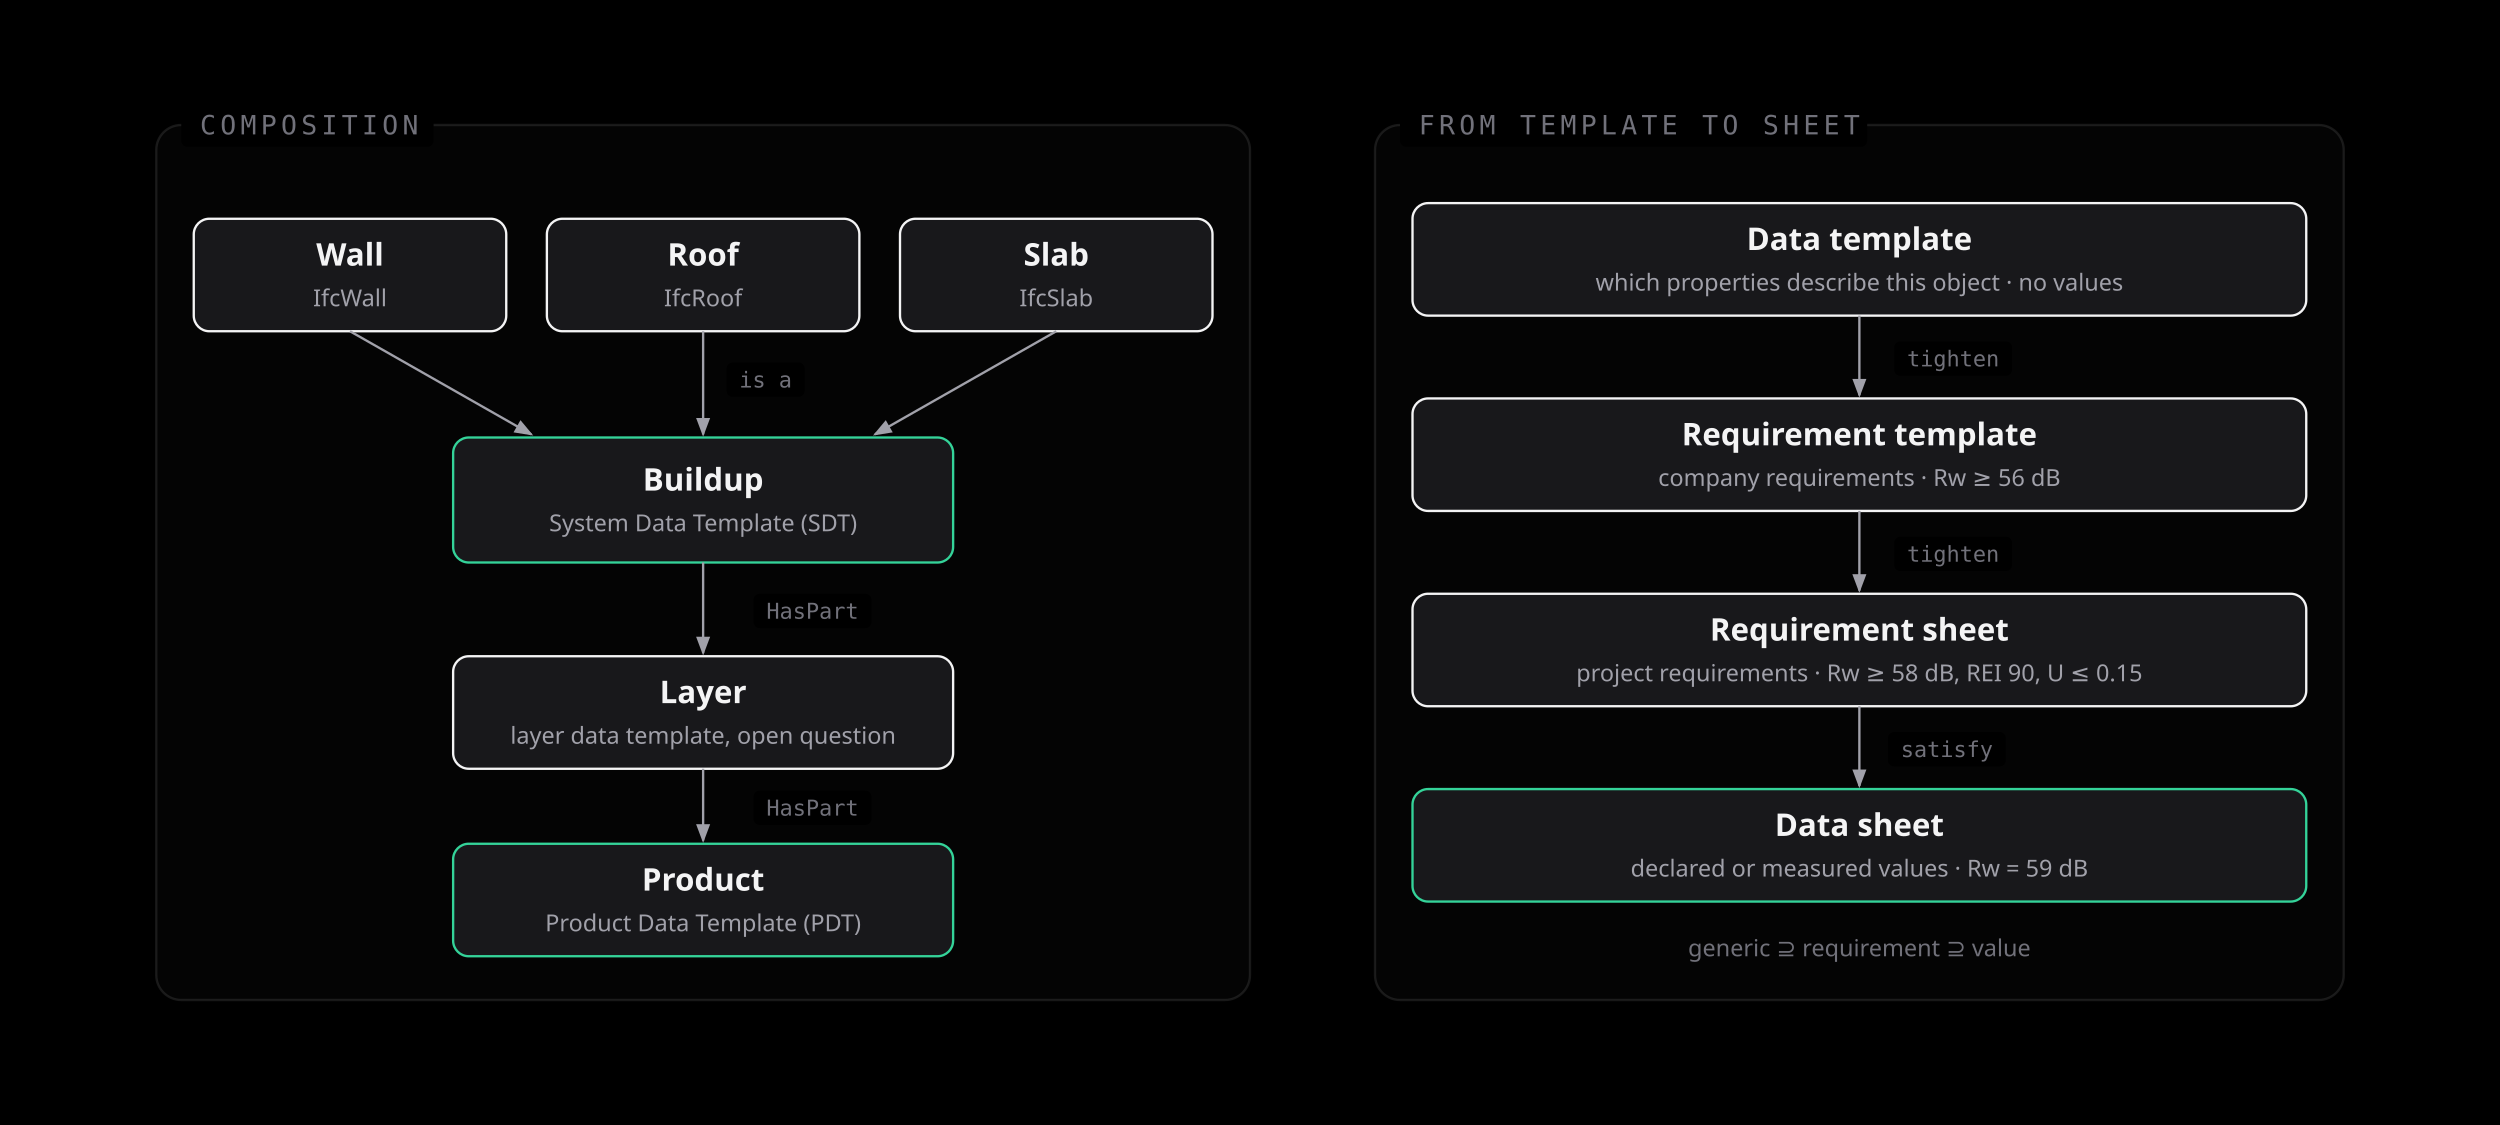
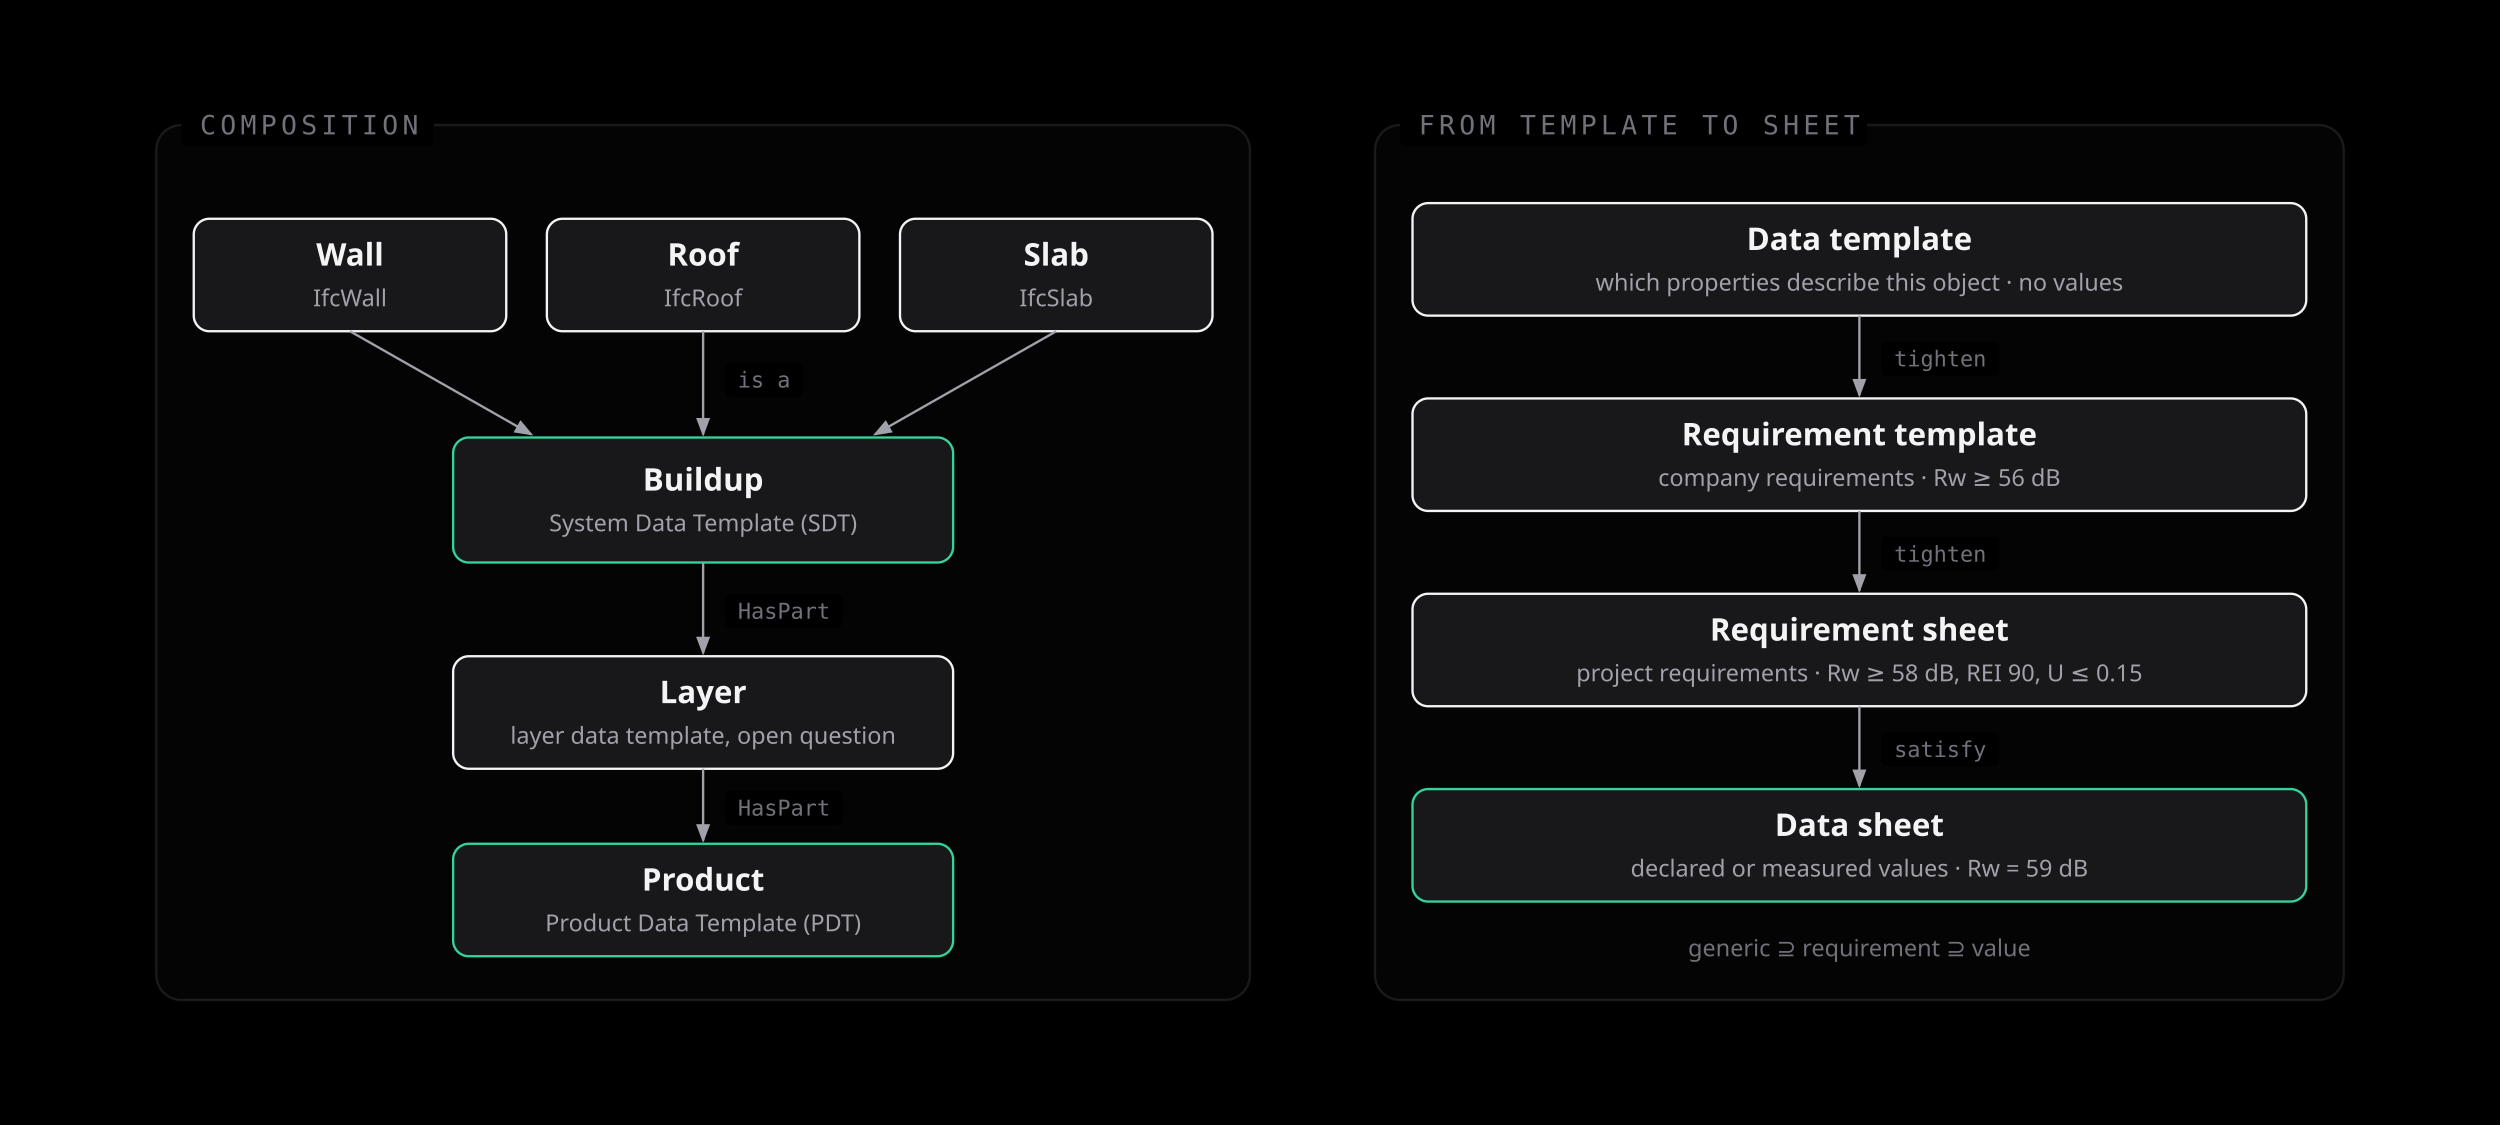
<svg xmlns="http://www.w3.org/2000/svg" viewBox="0 0 1600 720" role="img" aria-labelledby="bsdd-templates-title">
  <defs>
    <marker id="bsdd-templates-arrow" markerWidth="8" markerHeight="6" refX="7" refY="3" orient="auto">
      <polygon points="0 0, 8 3, 0 6" fill="#a1a1aa" />
    </marker>
  </defs>
  <rect width="100%" height="100%" fill="#000000" />
  <rect x="100" y="80" width="700" height="560" rx="16" fill="rgba(244,244,245,0.02)" stroke="rgba(244,244,245,0.10)" stroke-width="1.5" />
  <rect x="116" y="66" width="161.5" height="28" rx="4" fill="#000000" />
  <text x="128" y="86" fill="#71717a" font-size="17" font-family="ui-monospace, SFMono-Regular, Menlo, Consolas, monospace" letter-spacing="0.16em">COMPOSITION</text>
  <rect x="124" y="140" width="200" height="72" rx="10" fill="#18181b" stroke="#f4f4f5" stroke-width="1.5" />
  <text x="224" y="170" text-anchor="middle" fill="#f4f4f5" font-size="20" font-weight="600" font-family="ui-sans-serif, system-ui, sans-serif">Wall</text>
  <text x="224" y="196" text-anchor="middle" fill="#a1a1aa" font-size="15" font-family="ui-sans-serif, system-ui, sans-serif">IfcWall</text>
  <rect x="350" y="140" width="200" height="72" rx="10" fill="#18181b" stroke="#f4f4f5" stroke-width="1.5" />
  <text x="450" y="170" text-anchor="middle" fill="#f4f4f5" font-size="20" font-weight="600" font-family="ui-sans-serif, system-ui, sans-serif">Roof</text>
  <text x="450" y="196" text-anchor="middle" fill="#a1a1aa" font-size="15" font-family="ui-sans-serif, system-ui, sans-serif">IfcRoof</text>
  <rect x="576" y="140" width="200" height="72" rx="10" fill="#18181b" stroke="#f4f4f5" stroke-width="1.5" />
  <text x="676" y="170" text-anchor="middle" fill="#f4f4f5" font-size="20" font-weight="600" font-family="ui-sans-serif, system-ui, sans-serif">Slab</text>
  <text x="676" y="196" text-anchor="middle" fill="#a1a1aa" font-size="15" font-family="ui-sans-serif, system-ui, sans-serif">IfcSlab</text>
  <rect x="290" y="280" width="320" height="80" rx="10" fill="#18181b" stroke="#34d399" stroke-width="1.5" />
  <text x="450" y="314" text-anchor="middle" fill="#f4f4f5" font-size="20" font-weight="600" font-family="ui-sans-serif, system-ui, sans-serif">Buildup</text>
  <text x="450" y="340" text-anchor="middle" fill="#a1a1aa" font-size="15" font-family="ui-sans-serif, system-ui, sans-serif">System Data Template (SDT)</text>
  <line x1="224" y1="212" x2="340" y2="278" stroke="#a1a1aa" stroke-width="1.5" marker-end="url(#bsdd-templates-arrow)" />
  <line x1="450" y1="212" x2="450" y2="278" stroke="#a1a1aa" stroke-width="1.5" marker-end="url(#bsdd-templates-arrow)" />
-   <rect x="465" y="232" width="50" height="22" rx="4" fill="#000000" />
-   <text x="490" y="248" text-anchor="middle" fill="#71717a" font-size="14" font-family="ui-monospace, SFMono-Regular, Menlo, Consolas, monospace">is a</text>
+   <rect x="464" y="232" width="50" height="22" rx="4" fill="#000000" />
+   <text x="489" y="248" text-anchor="middle" fill="#71717a" font-size="14" font-family="ui-monospace, SFMono-Regular, Menlo, Consolas, monospace">is a</text>
  <line x1="676" y1="212" x2="560" y2="278" stroke="#a1a1aa" stroke-width="1.5" marker-end="url(#bsdd-templates-arrow)" />
  <rect x="290" y="420" width="320" height="72" rx="10" fill="#18181b" stroke="#f4f4f5" stroke-width="1.5" />
  <text x="450" y="450" text-anchor="middle" fill="#f4f4f5" font-size="20" font-weight="600" font-family="ui-sans-serif, system-ui, sans-serif">Layer</text>
  <text x="450" y="476" text-anchor="middle" fill="#a1a1aa" font-size="15" font-family="ui-sans-serif, system-ui, sans-serif">layer data template, open question</text>
  <line x1="450" y1="360" x2="450" y2="418" stroke="#a1a1aa" stroke-width="1.5" marker-end="url(#bsdd-templates-arrow)" />
-   <rect x="482.25" y="380" width="75.5" height="22" rx="4" fill="#000000" />
-   <text x="520" y="396" text-anchor="middle" fill="#71717a" font-size="14" font-family="ui-monospace, SFMono-Regular, Menlo, Consolas, monospace">HasPart</text>
+   <rect x="464" y="380" width="75.5" height="22" rx="4" fill="#000000" />
+   <text x="501.75" y="396" text-anchor="middle" fill="#71717a" font-size="14" font-family="ui-monospace, SFMono-Regular, Menlo, Consolas, monospace">HasPart</text>
  <rect x="290" y="540" width="320" height="72" rx="10" fill="#18181b" stroke="#34d399" stroke-width="1.5" />
  <text x="450" y="570" text-anchor="middle" fill="#f4f4f5" font-size="20" font-weight="600" font-family="ui-sans-serif, system-ui, sans-serif">Product</text>
  <text x="450" y="596" text-anchor="middle" fill="#a1a1aa" font-size="15" font-family="ui-sans-serif, system-ui, sans-serif">Product Data Template (PDT)</text>
  <line x1="450" y1="492" x2="450" y2="538" stroke="#a1a1aa" stroke-width="1.5" marker-end="url(#bsdd-templates-arrow)" />
-   <rect x="482.25" y="506" width="75.5" height="22" rx="4" fill="#000000" />
-   <text x="520" y="522" text-anchor="middle" fill="#71717a" font-size="14" font-family="ui-monospace, SFMono-Regular, Menlo, Consolas, monospace">HasPart</text>
+   <rect x="464" y="506" width="75.5" height="22" rx="4" fill="#000000" />
+   <text x="501.75" y="522" text-anchor="middle" fill="#71717a" font-size="14" font-family="ui-monospace, SFMono-Regular, Menlo, Consolas, monospace">HasPart</text>
  <rect x="880" y="80" width="620" height="560" rx="16" fill="rgba(244,244,245,0.02)" stroke="rgba(244,244,245,0.10)" stroke-width="1.5" />
  <rect x="896" y="66" width="299" height="28" rx="4" fill="#000000" />
  <text x="908" y="86" fill="#71717a" font-size="17" font-family="ui-monospace, SFMono-Regular, Menlo, Consolas, monospace" letter-spacing="0.16em">FROM TEMPLATE TO SHEET</text>
  <rect x="904" y="130" width="572" height="72" rx="10" fill="#18181b" stroke="#f4f4f5" stroke-width="1.5" />
  <text x="1190" y="160" text-anchor="middle" fill="#f4f4f5" font-size="20" font-weight="600" font-family="ui-sans-serif, system-ui, sans-serif">Data template</text>
  <text x="1190" y="186" text-anchor="middle" fill="#a1a1aa" font-size="15" font-family="ui-sans-serif, system-ui, sans-serif">which properties describe this object · no values</text>
  <rect x="904" y="255" width="572" height="72" rx="10" fill="#18181b" stroke="#f4f4f5" stroke-width="1.5" />
  <text x="1190" y="285" text-anchor="middle" fill="#f4f4f5" font-size="20" font-weight="600" font-family="ui-sans-serif, system-ui, sans-serif">Requirement template</text>
  <text x="1190" y="311" text-anchor="middle" fill="#a1a1aa" font-size="15" font-family="ui-sans-serif, system-ui, sans-serif">company requirements · Rw ≥ 56 dB</text>
  <rect x="904" y="380" width="572" height="72" rx="10" fill="#18181b" stroke="#f4f4f5" stroke-width="1.5" />
  <text x="1190" y="410" text-anchor="middle" fill="#f4f4f5" font-size="20" font-weight="600" font-family="ui-sans-serif, system-ui, sans-serif">Requirement sheet</text>
  <text x="1190" y="436" text-anchor="middle" fill="#a1a1aa" font-size="15" font-family="ui-sans-serif, system-ui, sans-serif">project requirements · Rw ≥ 58 dB, REI 90, U ≤ 0.15</text>
  <rect x="904" y="505" width="572" height="72" rx="10" fill="#18181b" stroke="#34d399" stroke-width="1.5" />
  <text x="1190" y="535" text-anchor="middle" fill="#f4f4f5" font-size="20" font-weight="600" font-family="ui-sans-serif, system-ui, sans-serif">Data sheet</text>
  <text x="1190" y="561" text-anchor="middle" fill="#a1a1aa" font-size="15" font-family="ui-sans-serif, system-ui, sans-serif">declared or measured values · Rw = 59 dB</text>
  <line x1="1190" y1="202" x2="1190" y2="253" stroke="#a1a1aa" stroke-width="1.5" marker-end="url(#bsdd-templates-arrow)" />
-   <rect x="1212.25" y="218.5" width="75.5" height="22" rx="4" fill="#000000" />
-   <text x="1250" y="234.5" text-anchor="middle" fill="#71717a" font-size="14" font-family="ui-monospace, SFMono-Regular, Menlo, Consolas, monospace">tighten</text>
+   <rect x="1204" y="218.5" width="75.5" height="22" rx="4" fill="#000000" />
+   <text x="1241.75" y="234.5" text-anchor="middle" fill="#71717a" font-size="14" font-family="ui-monospace, SFMono-Regular, Menlo, Consolas, monospace">tighten</text>
  <line x1="1190" y1="327" x2="1190" y2="378" stroke="#a1a1aa" stroke-width="1.5" marker-end="url(#bsdd-templates-arrow)" />
-   <rect x="1212.25" y="343.5" width="75.5" height="22" rx="4" fill="#000000" />
-   <text x="1250" y="359.5" text-anchor="middle" fill="#71717a" font-size="14" font-family="ui-monospace, SFMono-Regular, Menlo, Consolas, monospace">tighten</text>
+   <rect x="1204" y="343.5" width="75.5" height="22" rx="4" fill="#000000" />
+   <text x="1241.75" y="359.5" text-anchor="middle" fill="#71717a" font-size="14" font-family="ui-monospace, SFMono-Regular, Menlo, Consolas, monospace">tighten</text>
  <line x1="1190" y1="452" x2="1190" y2="503" stroke="#a1a1aa" stroke-width="1.5" marker-end="url(#bsdd-templates-arrow)" />
-   <rect x="1208.25" y="468.5" width="75.5" height="22" rx="4" fill="#000000" />
-   <text x="1246" y="484.5" text-anchor="middle" fill="#71717a" font-size="14" font-family="ui-monospace, SFMono-Regular, Menlo, Consolas, monospace">satisfy</text>
+   <rect x="1204" y="468.5" width="75.5" height="22" rx="4" fill="#000000" />
+   <text x="1241.75" y="484.5" text-anchor="middle" fill="#71717a" font-size="14" font-family="ui-monospace, SFMono-Regular, Menlo, Consolas, monospace">satisfy</text>
  <text x="1190" y="612" text-anchor="middle" fill="#71717a" font-size="15" font-family="ui-sans-serif, system-ui, sans-serif">generic ⊇ requirement ⊇ value</text>
</svg>
